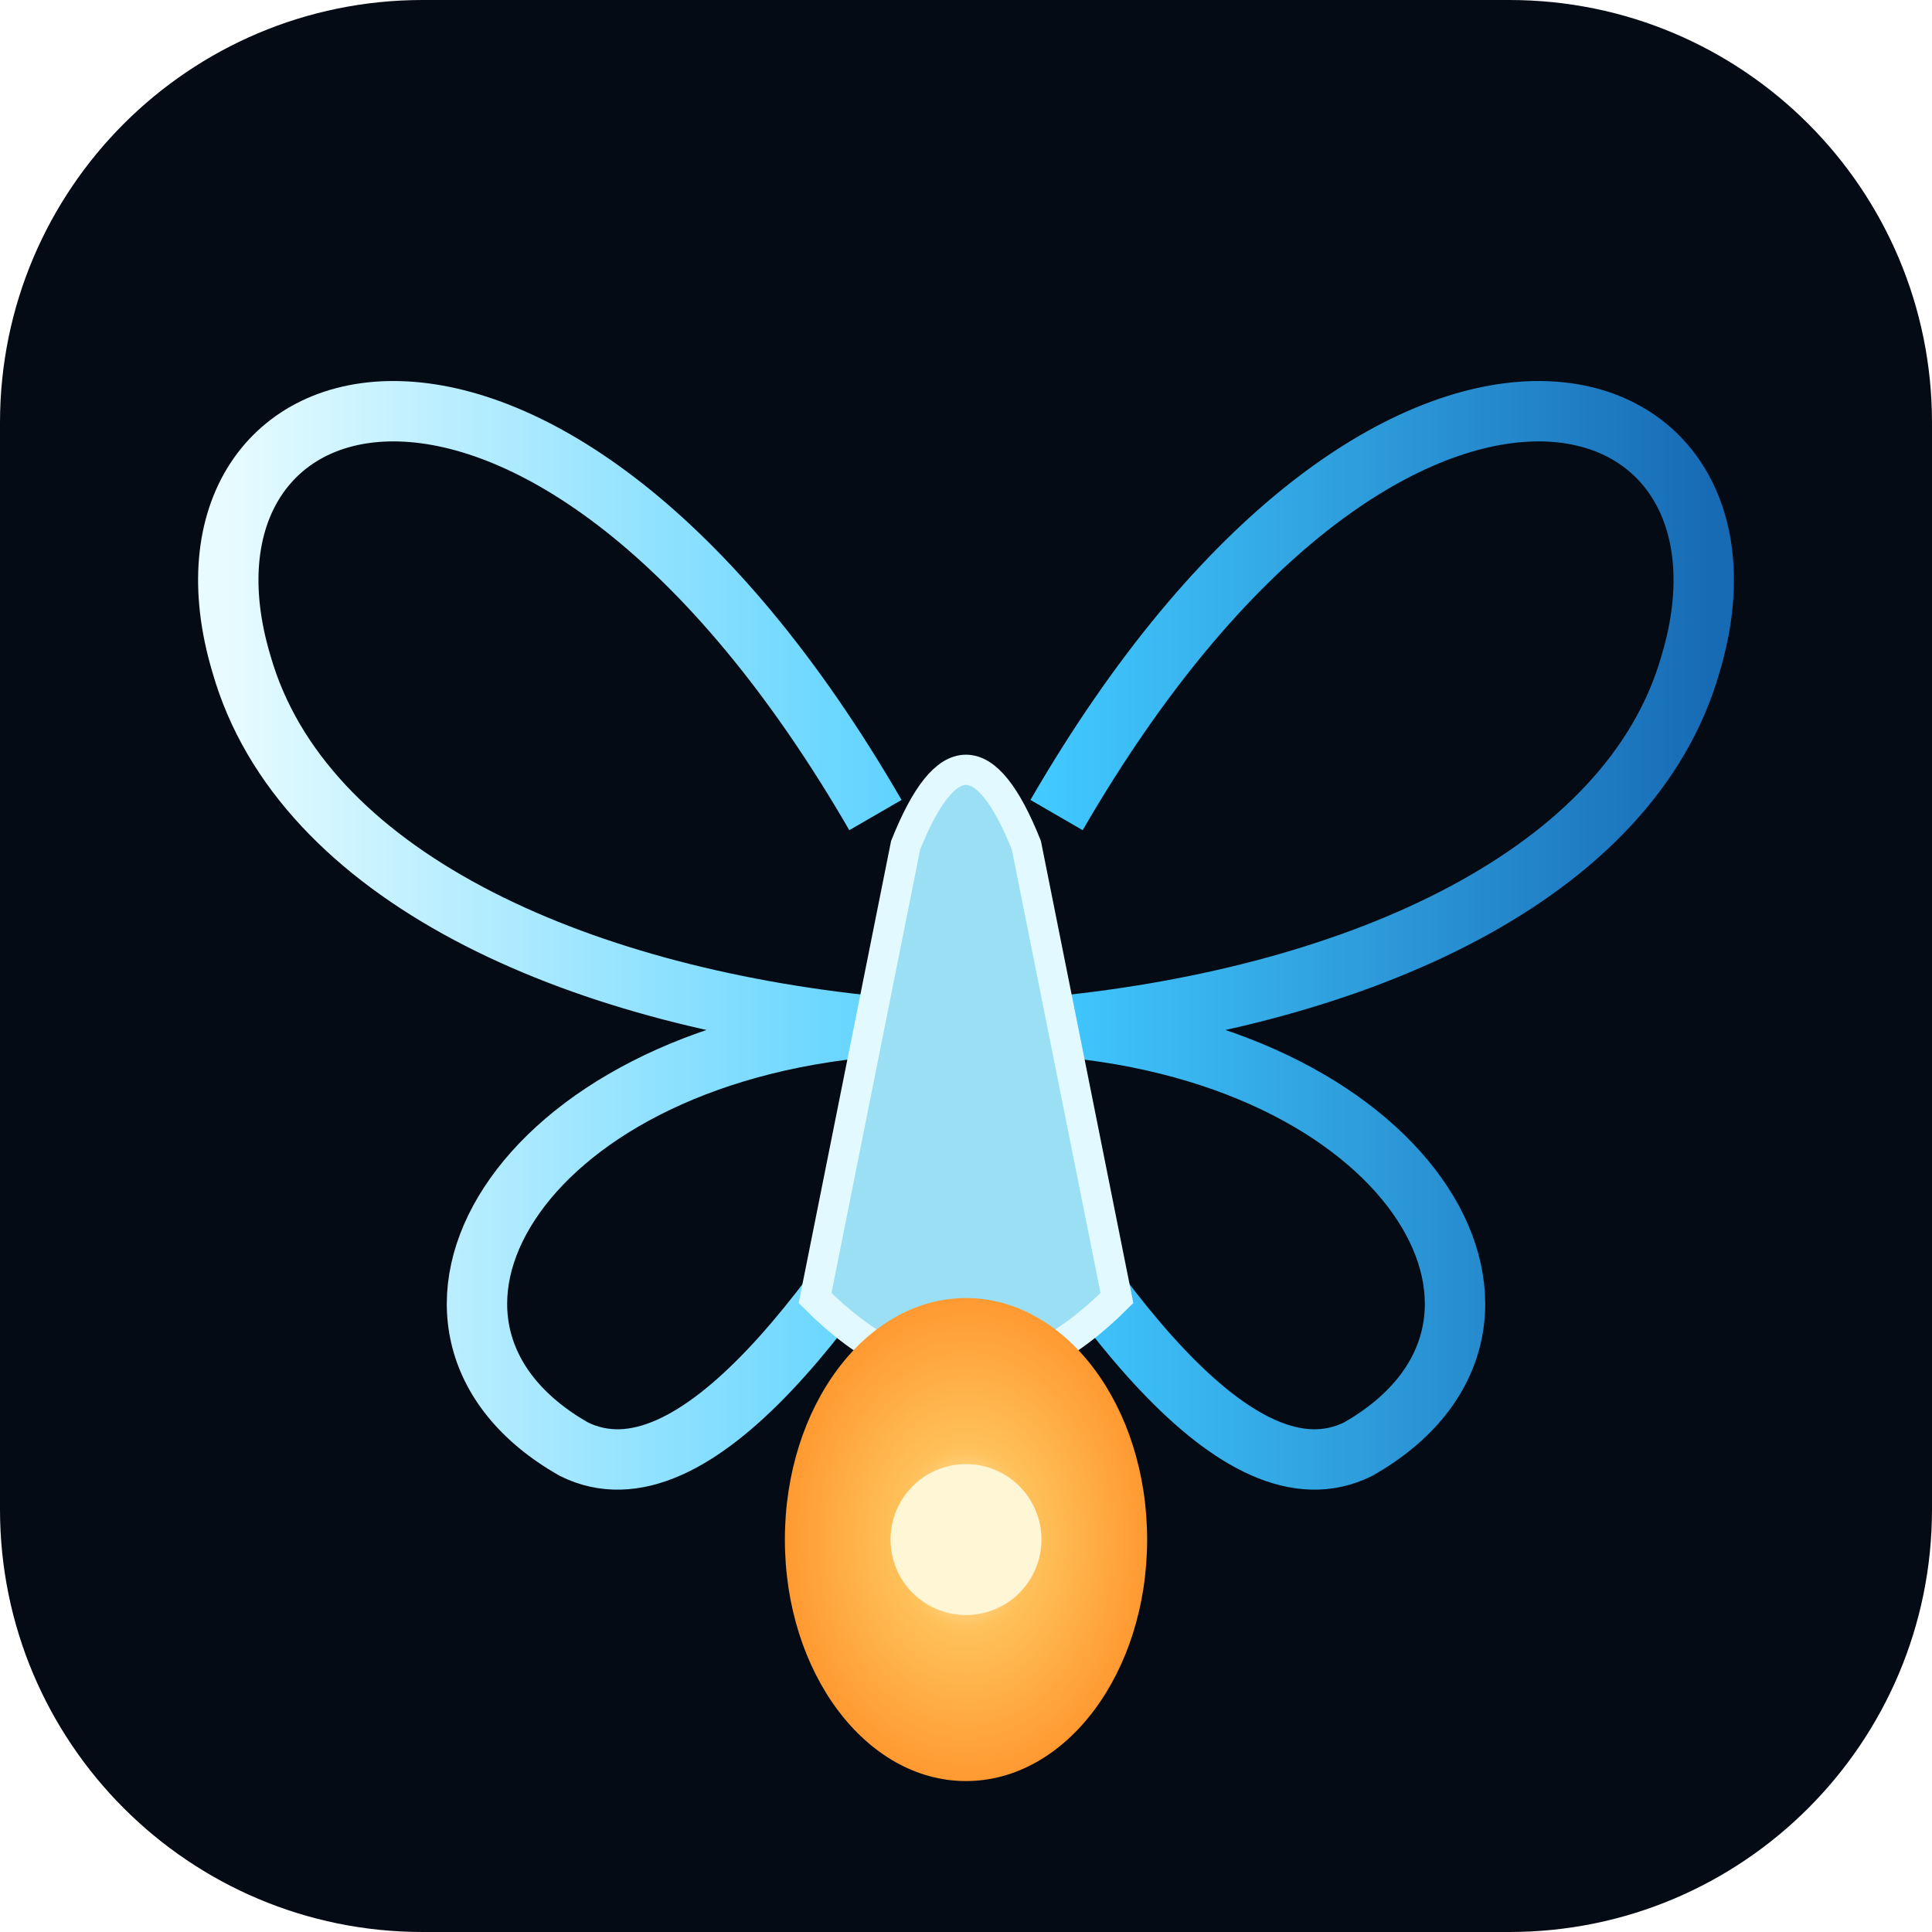
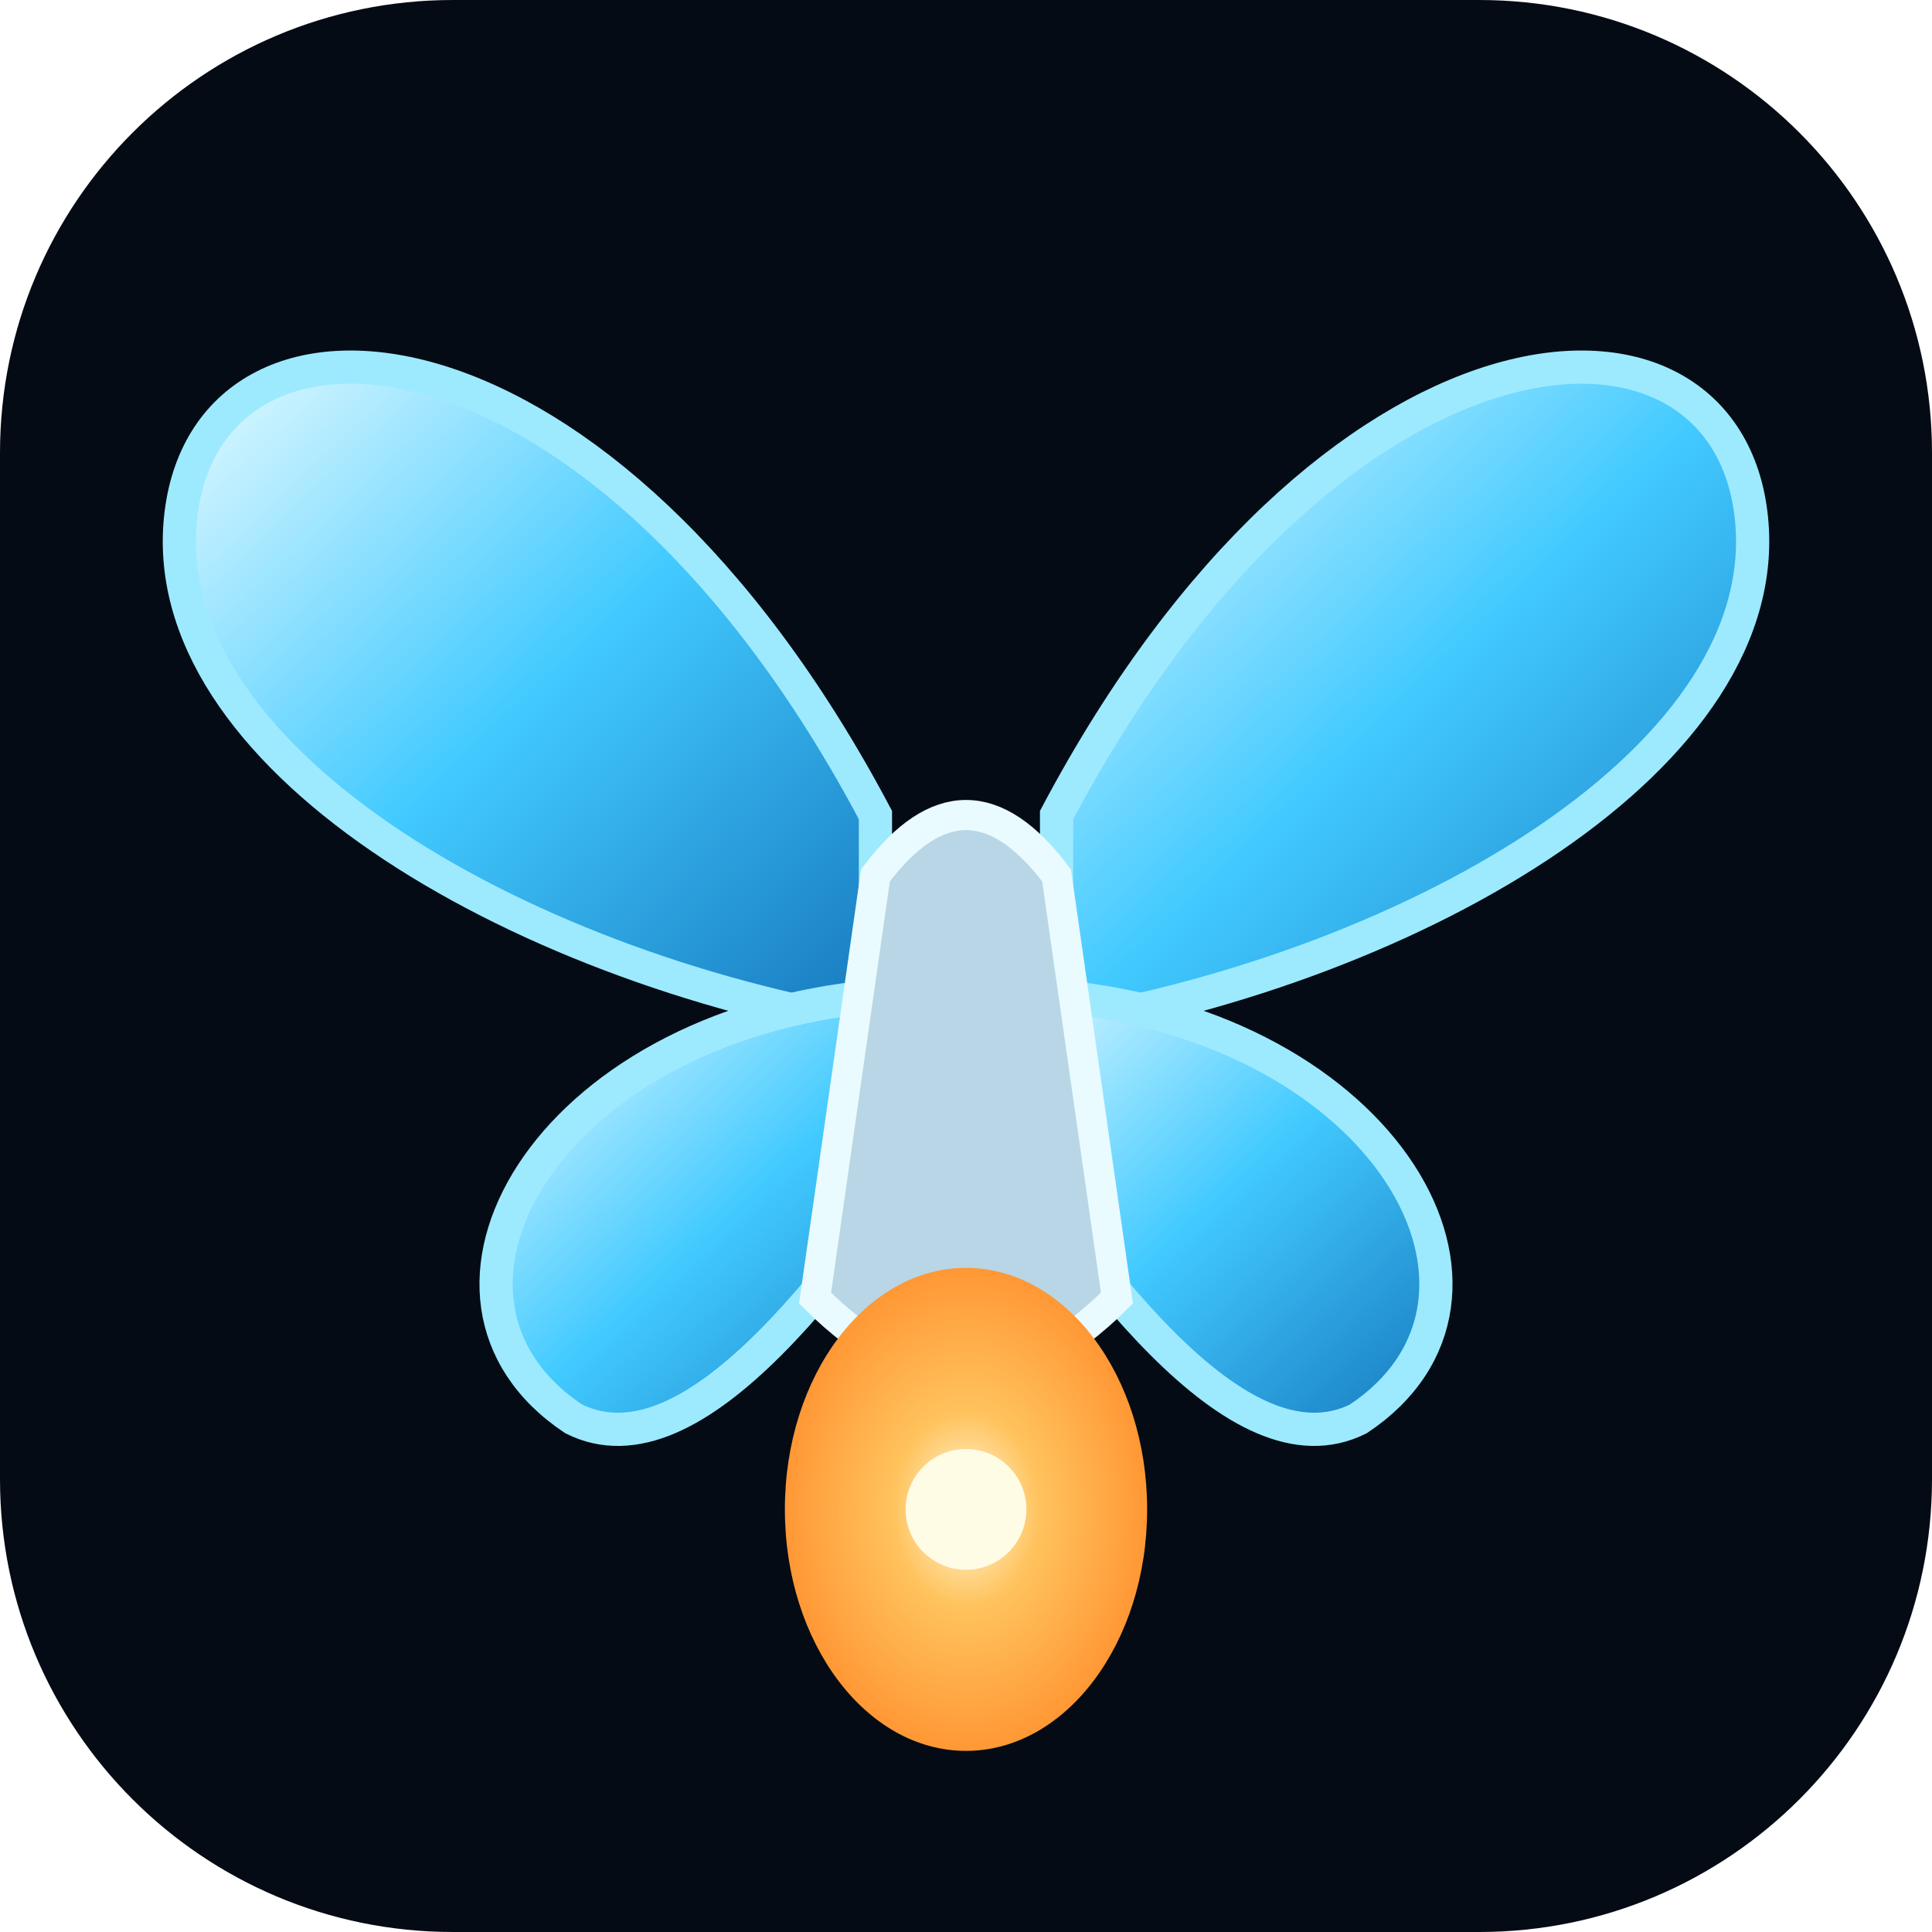
<svg xmlns="http://www.w3.org/2000/svg" viewBox="0 0 64 64">
  <defs>
-     <radialGradient id="a">
-       <stop stop-color="#fff8d7" />
-       <stop offset=".38" stop-color="#ffc15a" />
-       <stop offset="1" stop-color="#ff9a31" />
+     <linearGradient id="w" x1="0" y1="0" x2="1" y2="1">
+       <stop stop-color="#e7fbff" />
+       <stop offset=".5" stop-color="#42caff" />
+       <stop offset="1" stop-color="#1678bd" />
+     </linearGradient>
+     <radialGradient id="l">
+       <stop stop-color="#fffce3" />
+       <stop offset=".4" stop-color="#ffc35e" />
+       <stop offset="1" stop-color="#ff9835" />
    </radialGradient>
-     <linearGradient id="w">
-       <stop stop-color="#e8fcff" />
-       <stop offset=".55" stop-color="#42caff" />
-       <stop offset="1" stop-color="#176bb5" />
-     </linearGradient>
  </defs>
-   <rect width="64" height="64" rx="14" fill="#050b14" />
-   <g fill="none" stroke="url(#w)" stroke-width="2" stroke-linejoin="round">
-     <path d="M29 27C18 8 5 12 8 22C10 29 19 33 29 34C17 35 12 44 19 48C23 50 28 43 32 36M35 27C46 8 59 12 56 22C54 29 45 33 35 34C47 35 52 44 45 48C41 50 36 43 32 36" />
+   <rect width="64" height="64" rx="15" fill="#050b14" />
+   <g fill="url(#w)" stroke="#9deaff" stroke-width="1.1">
+     <path d="M29 27C20 10 7 9 6 17C5 25 17 32 29 34Z" />
+     <path d="M35 27C44 10 57 9 58 17C59 25 47 32 35 34Z" />
+     <path d="M29 33C18 34 13 43 19 47C23 49 28 42 32 36Z" />
+     <path d="M35 33C46 34 51 43 45 47C41 49 36 42 32 36Z" />
  </g>
-   <path d="M30 28Q32 23 34 28L37 43Q32 48 27 43Z" fill="#9bdff5" stroke="#e2faff" />
-   <ellipse cx="32" cy="51" rx="6" ry="8" fill="url(#a)" />
-   <circle cx="32" cy="51" r="2.5" fill="#fff6d6" />
+   <path d="M29 29Q32 25 35 29L37 43Q32 48 27 43Z" fill="#b8d6e6" stroke="#e9fbff" />
+   <ellipse cx="32" cy="50" rx="6" ry="8" fill="url(#l)" />
+   <circle cx="32" cy="50" r="2" fill="#fffce5" />
</svg>
